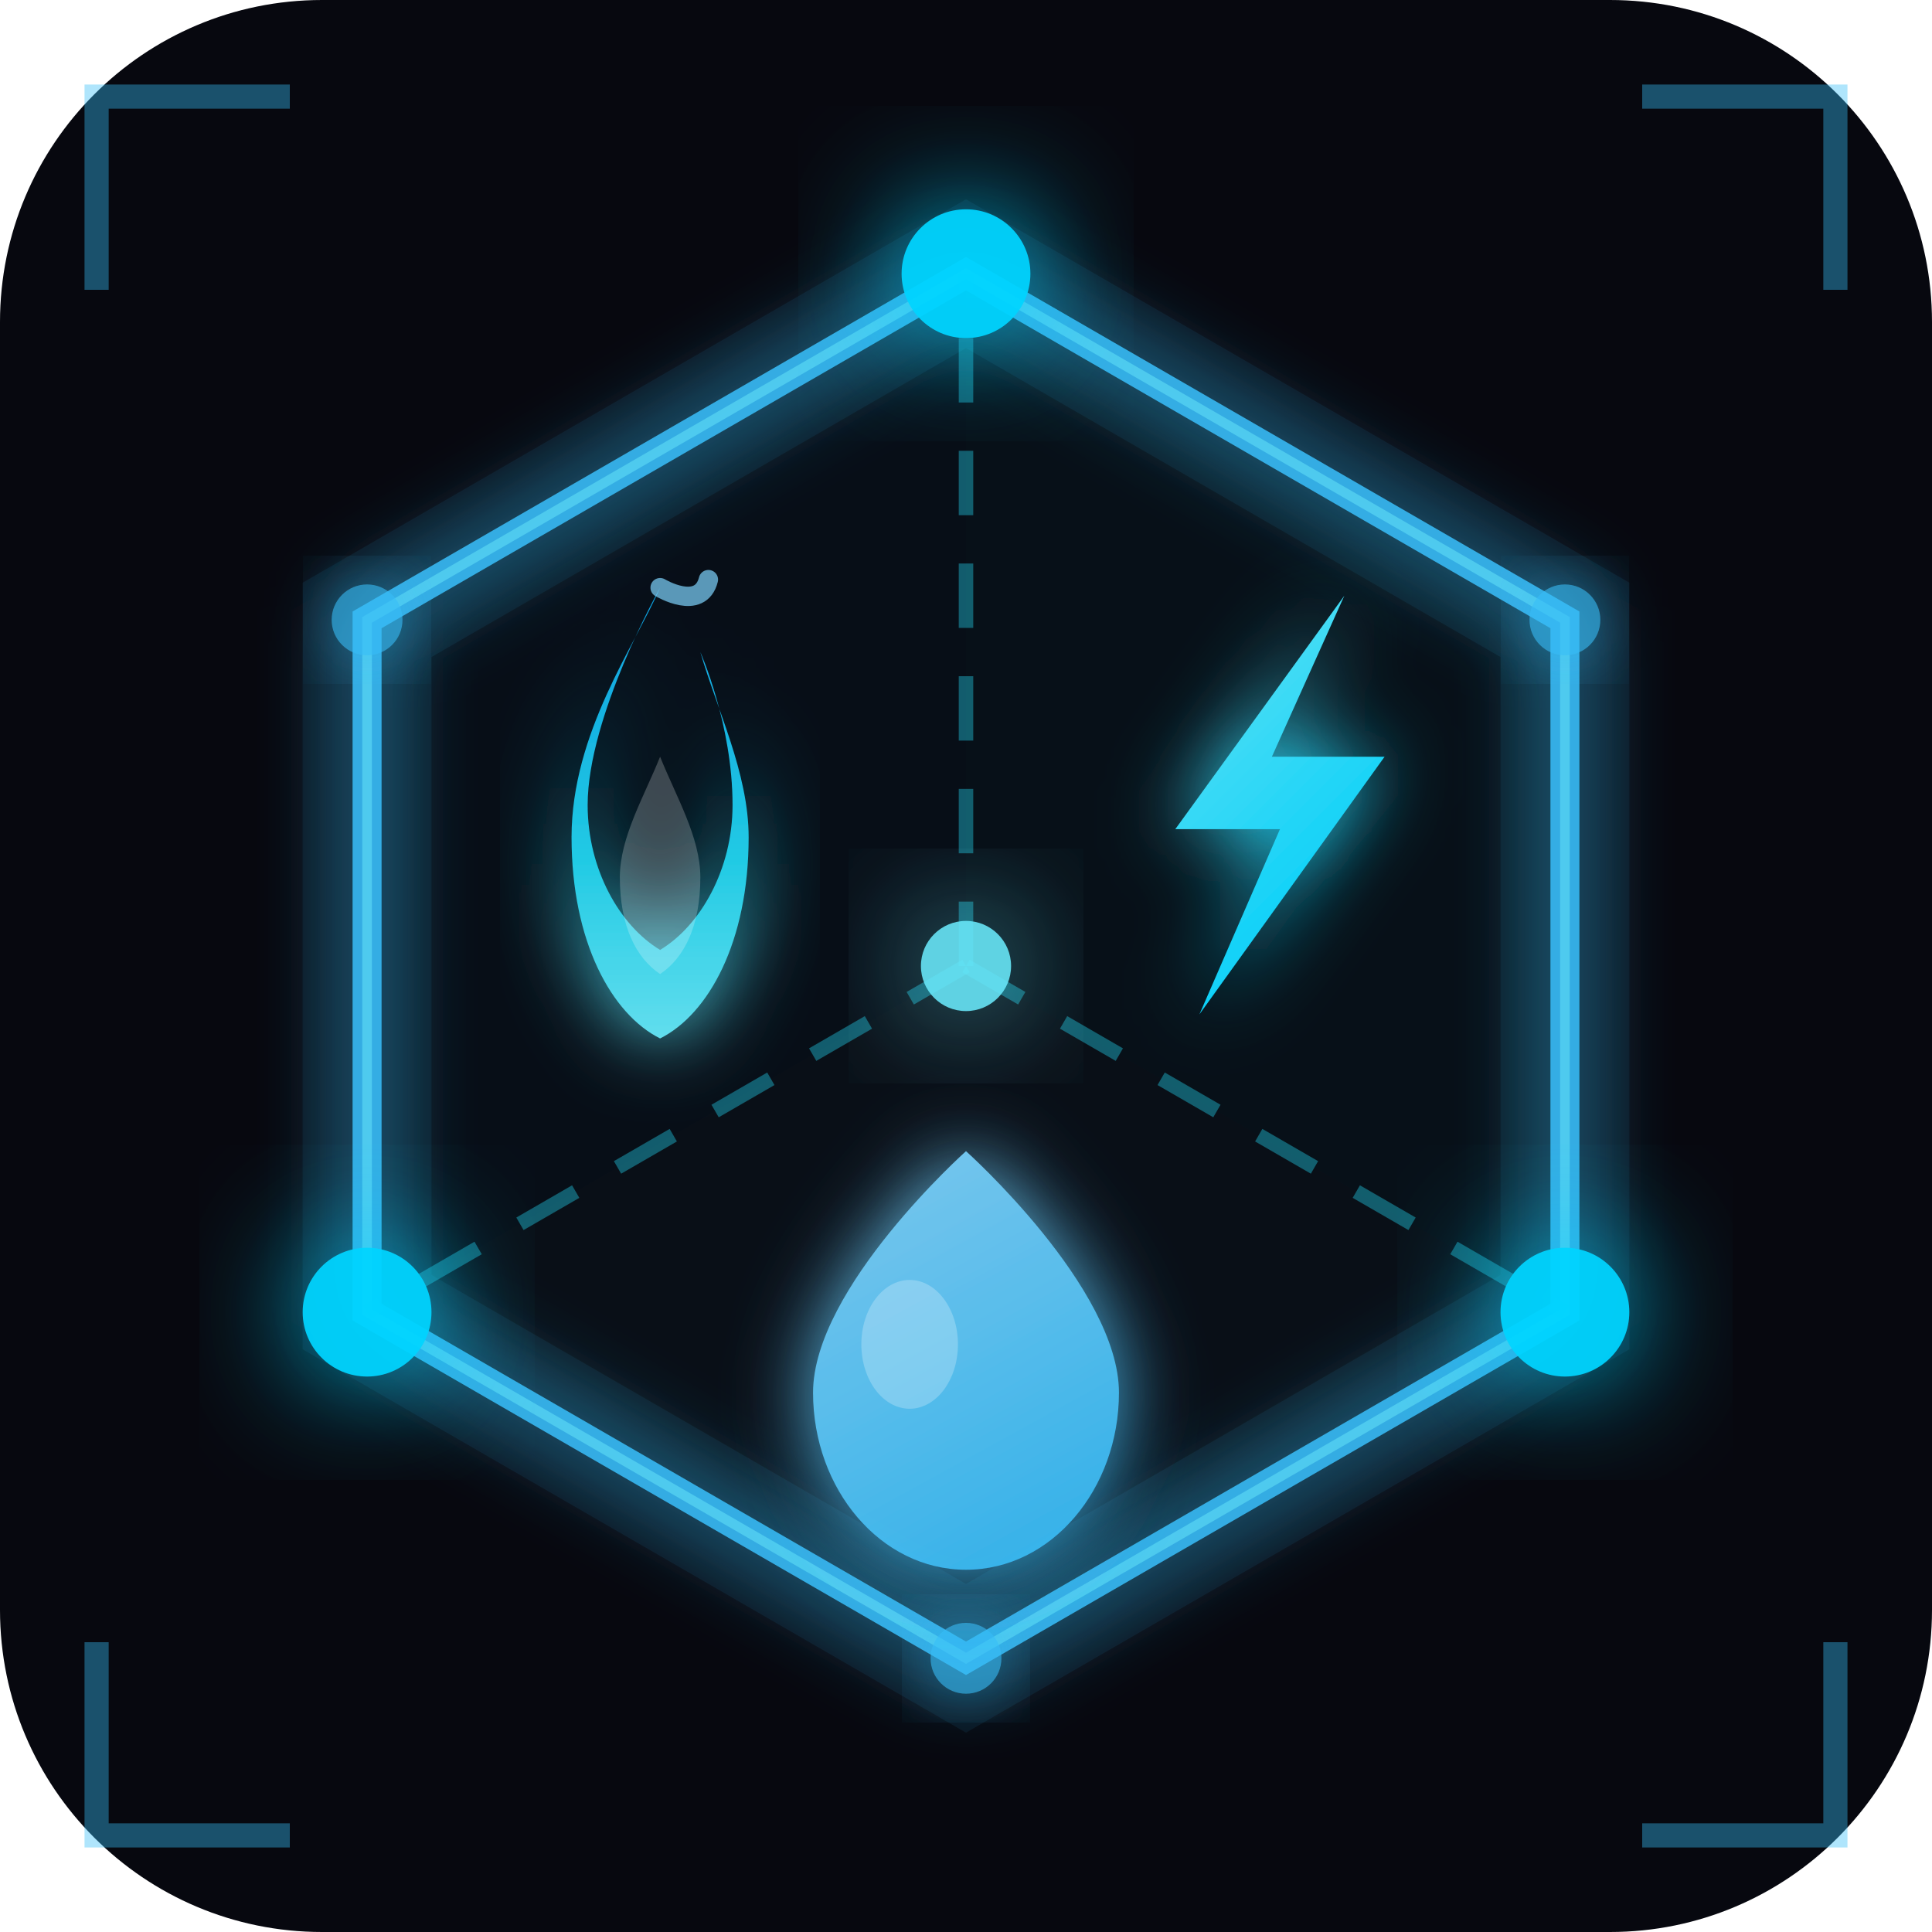
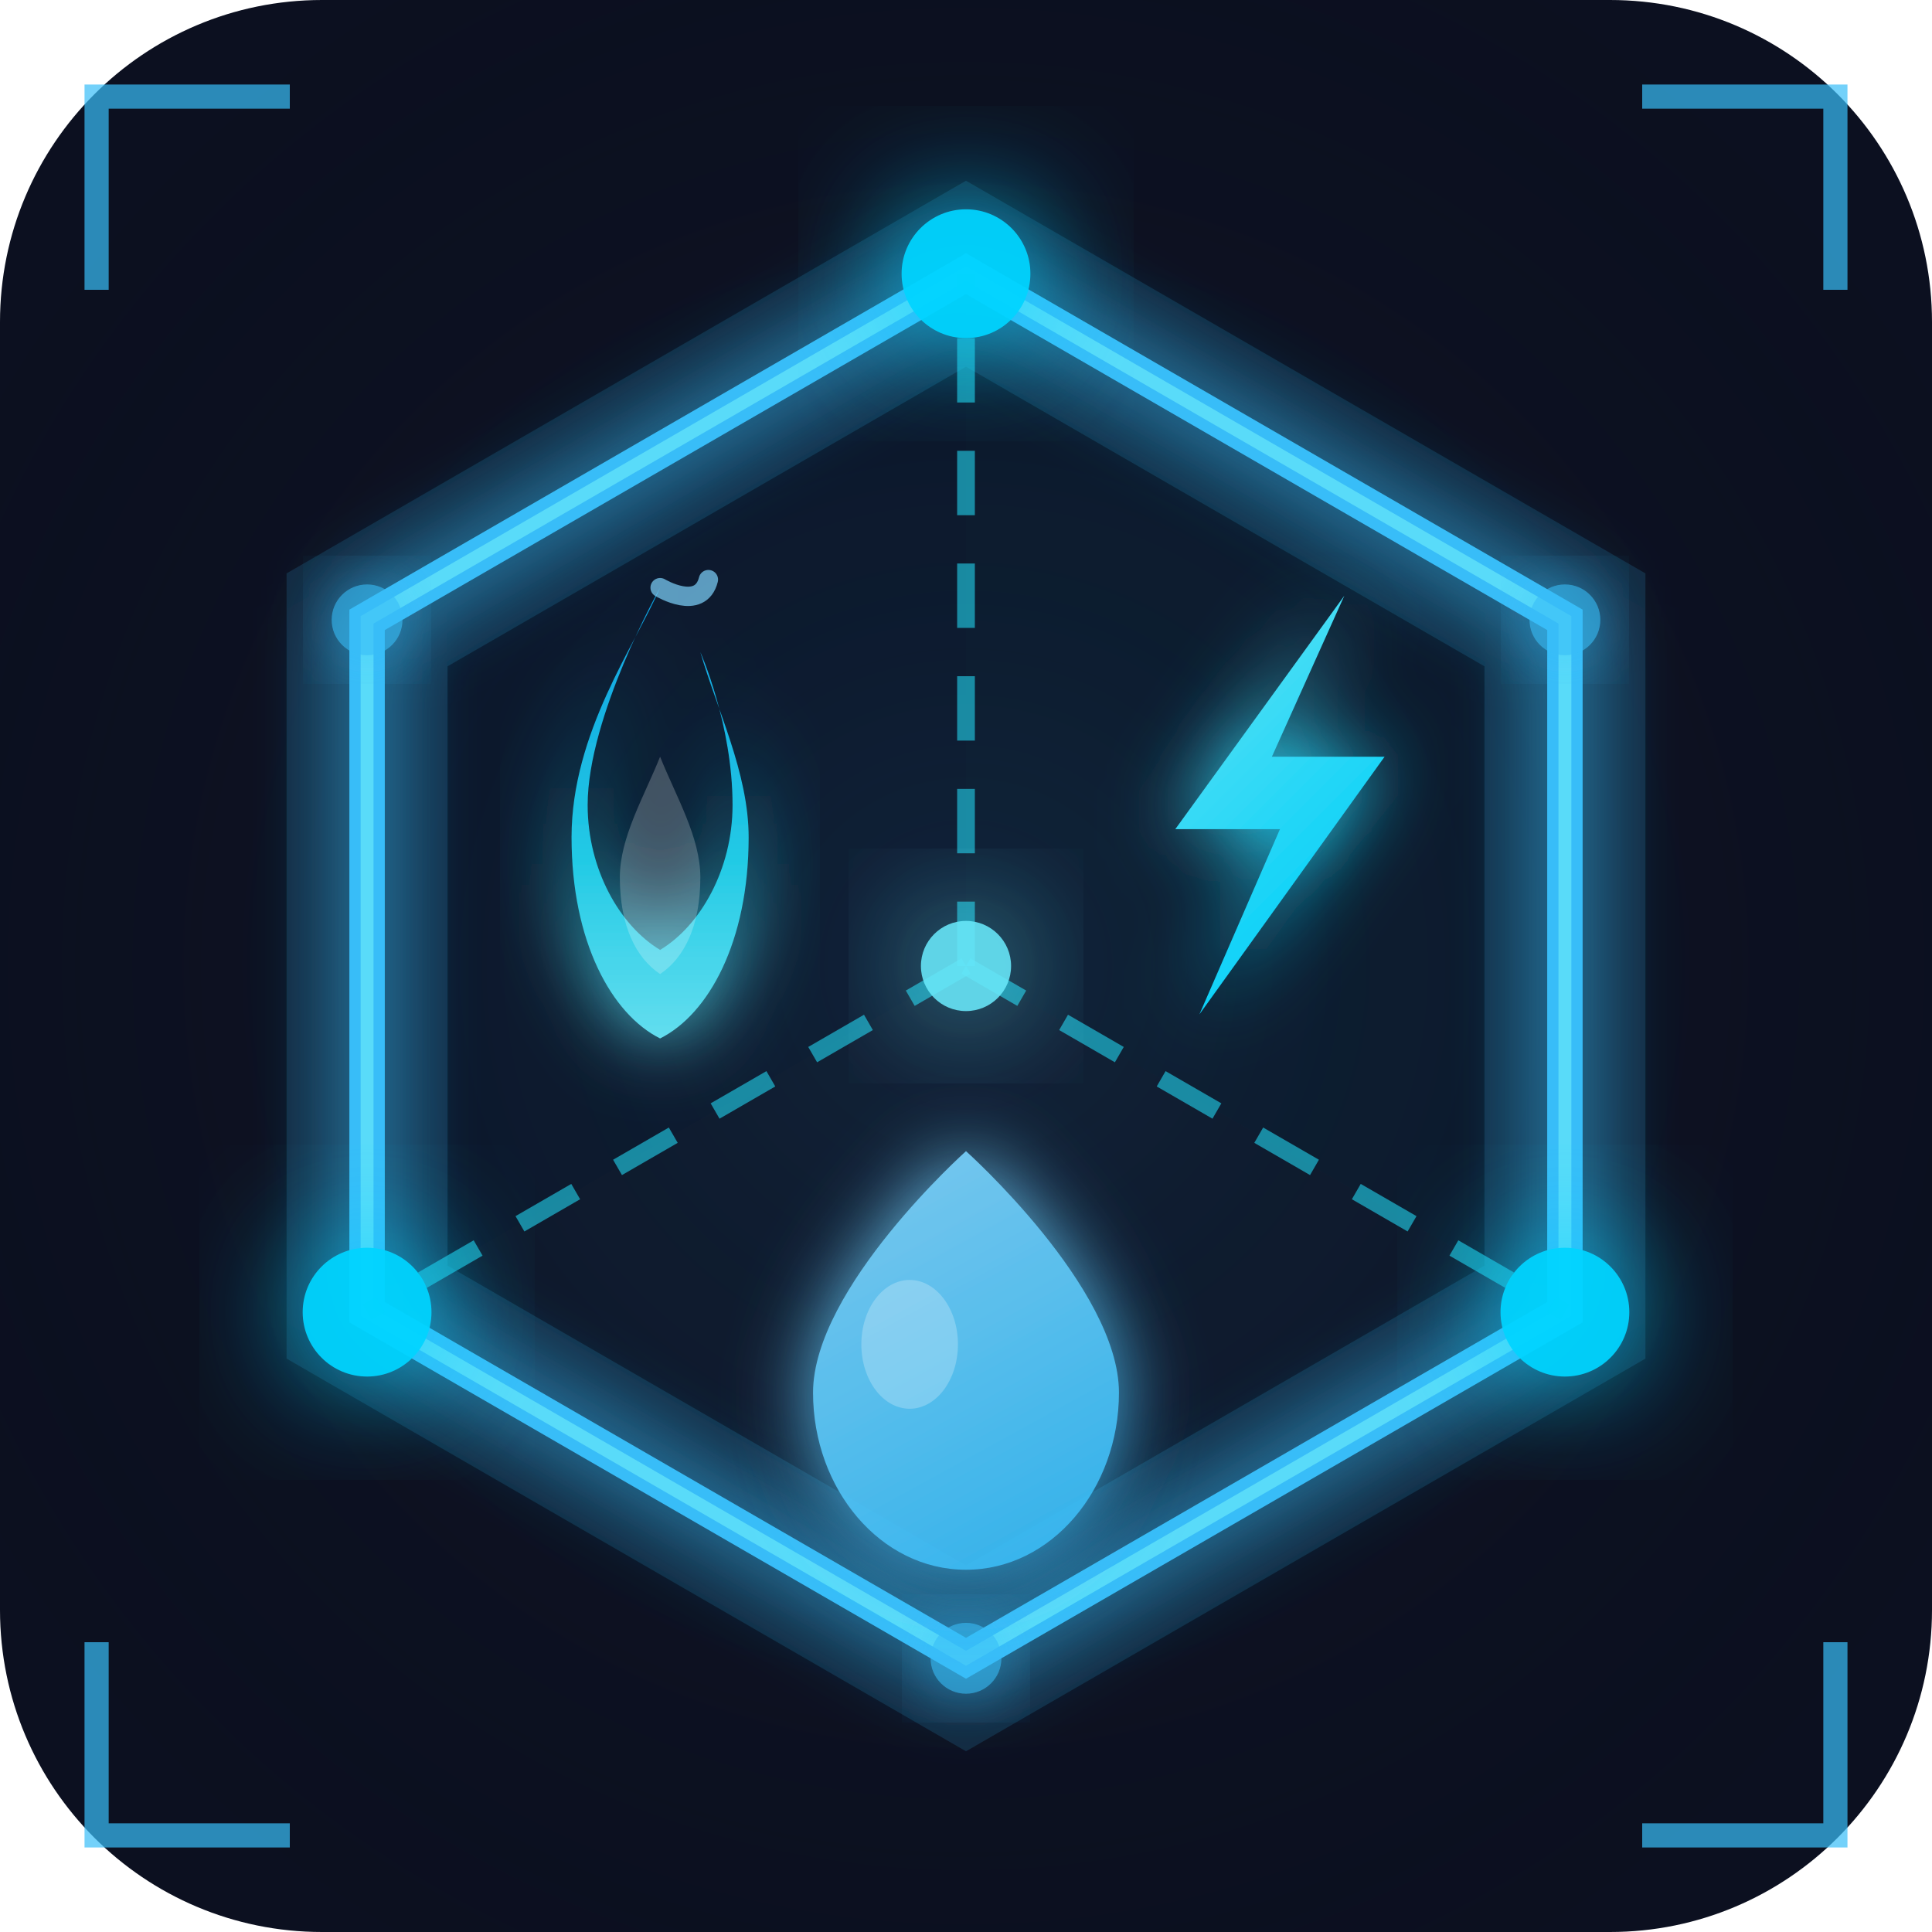
<svg xmlns="http://www.w3.org/2000/svg" viewBox="0 0 120 120">
  <defs>
+     <radialGradient id="bgGlow" cx="50%" cy="50%" r="60%">
+       <stop offset="0%" stop-color="#1a3a5c" stop-opacity="0.8" />
+       <stop offset="100%" stop-color="#07080f" stop-opacity="0" />
+     </radialGradient>
    <filter id="glow-soft" x="-40%" y="-40%" width="180%" height="180%">
      <feGaussianBlur in="SourceGraphic" stdDeviation="2.5" result="blur" />
      <feMerge>
        <feMergeNode in="blur" />
        <feMergeNode in="SourceGraphic" />
      </feMerge>
    </filter>
    <filter id="glow-strong" x="-80%" y="-80%" width="260%" height="260%">
      <feGaussianBlur in="SourceGraphic" stdDeviation="4" result="blur" />
      <feMerge>
        <feMergeNode in="blur" />
        <feMergeNode in="SourceGraphic" />
      </feMerge>
    </filter>
    <filter id="glow-hex" x="-20%" y="-20%" width="140%" height="140%">
      <feGaussianBlur in="SourceGraphic" stdDeviation="3" result="blur" />
      <feMerge>
        <feMergeNode in="blur" />
        <feMergeNode in="SourceGraphic" />
      </feMerge>
    </filter>
    <linearGradient id="flameGrad" x1="0.5" y1="0" x2="0.5" y2="1">
      <stop offset="0%" stop-color="#0ea5e9" />
      <stop offset="60%" stop-color="#22d3ee" />
      <stop offset="100%" stop-color="#67e8f9" />
    </linearGradient>
    <linearGradient id="dropGrad" x1="0.3" y1="0" x2="0.7" y2="1">
      <stop offset="0%" stop-color="#7dd3fc" />
      <stop offset="100%" stop-color="#38BDF8" />
    </linearGradient>
    <linearGradient id="boltGrad" x1="0" y1="0" x2="0.5" y2="1">
      <stop offset="0%" stop-color="#67e8f9" />
      <stop offset="100%" stop-color="#00d4ff" />
    </linearGradient>
    <filter id="hex-outer" x="-30%" y="-30%" width="160%" height="160%">
      <feGaussianBlur in="SourceGraphic" stdDeviation="5" result="blur" />
      <feMerge>
        <feMergeNode in="blur" />
        <feMergeNode in="SourceGraphic" />
      </feMerge>
    </filter>
  </defs>
-   <rect width="120" height="120" fill="#07080f" rx="20" />
-   <path d="M6,18 L6,6 L18,6" fill="none" stroke="#38BDF8" stroke-width="1.5" opacity="0.4" />
-   <path d="M102,6 L114,6 L114,18" fill="none" stroke="#38BDF8" stroke-width="1.5" opacity="0.4" />
-   <path d="M6,102 L6,114 L18,114" fill="none" stroke="#38BDF8" stroke-width="1.5" opacity="0.4" />
-   <path d="M102,114 L114,114 L114,102" fill="none" stroke="#38BDF8" stroke-width="1.5" opacity="0.4" />
+   <rect width="120" height="120" fill="#0c1020" rx="20" />
+   <rect width="120" height="120" fill="url(#bgGlow)" rx="20" opacity="0.4" />
+   <path d="M6,18 L6,6 L18,6" fill="none" stroke="#38BDF8" stroke-width="1.5" opacity="0.7" />
+   <path d="M102,6 L114,6 L114,18" fill="none" stroke="#38BDF8" stroke-width="1.5" opacity="0.7" />
+   <path d="M6,102 L6,114 L18,114" fill="none" stroke="#38BDF8" stroke-width="1.5" opacity="0.7" />
+   <path d="M102,114 L114,114 L114,102" fill="none" stroke="#38BDF8" stroke-width="1.5" opacity="0.7" />
  <path d="M60,60 L60,17 L97.2,38.5 L97.2,81.5 Z" fill="rgba(0,212,255,0.04)" />
  <path d="M60,60 L97.2,81.5 L60,103 L22.8,81.5 Z" fill="rgba(56,189,248,0.04)" />
  <path d="M60,60 L22.8,81.5 L22.8,38.5 L60,17 Z" fill="rgba(14,165,233,0.04)" />
-   <polygon points="60,17 97.2,38.5 97.2,81.5 60,103 22.8,81.5 22.8,38.5" fill="none" stroke="#38BDF8" stroke-width="8" opacity="0.08" />
-   <polygon points="60,17 97.2,38.5 97.2,81.5 60,103 22.8,81.5 22.8,38.5" fill="none" stroke="#38BDF8" stroke-width="1.8" filter="url(#glow-soft)" opacity="0.9" />
-   <polygon points="60,17 97.2,38.5 97.2,81.5 60,103 22.8,81.5 22.8,38.5" fill="none" stroke="#67e8f9" stroke-width="0.6" opacity="0.5" />
-   <line x1="60" y1="60" x2="60" y2="17" stroke="#22d3ee" stroke-width="0.9" opacity="0.4" stroke-dasharray="4,3" />
-   <line x1="60" y1="60" x2="97.2" y2="81.5" stroke="#22d3ee" stroke-width="0.9" opacity="0.4" stroke-dasharray="4,3" />
-   <line x1="60" y1="60" x2="22.8" y2="81.5" stroke="#22d3ee" stroke-width="0.9" opacity="0.4" stroke-dasharray="4,3" />
+   <polygon points="60,17 97.2,38.5 97.2,81.5 60,103 22.8,81.5 22.8,38.5" fill="none" stroke="#38BDF8" stroke-width="10" opacity="0.15" />
+   <polygon points="60,17 97.2,38.5 97.2,81.5 60,103 22.8,81.5 22.8,38.5" fill="none" stroke="#38BDF8" stroke-width="2.2" filter="url(#glow-soft)" opacity="1" />
+   <polygon points="60,17 97.2,38.5 97.2,81.5 60,103 22.8,81.5 22.8,38.5" fill="none" stroke="#67e8f9" stroke-width="0.8" opacity="0.7" />
+   <line x1="60" y1="60" x2="60" y2="17" stroke="#22d3ee" stroke-width="1.1" opacity="0.6" stroke-dasharray="4,3" />
+   <line x1="60" y1="60" x2="97.2" y2="81.5" stroke="#22d3ee" stroke-width="1.1" opacity="0.6" stroke-dasharray="4,3" />
+   <line x1="60" y1="60" x2="22.8" y2="81.5" stroke="#22d3ee" stroke-width="1.1" opacity="0.6" stroke-dasharray="4,3" />
  <circle cx="60" cy="17" r="4" fill="#00d4ff" filter="url(#glow-strong)" opacity="0.95" />
  <circle cx="97.2" cy="81.5" r="4" fill="#00d4ff" filter="url(#glow-strong)" opacity="0.95" />
  <circle cx="22.8" cy="81.5" r="4" fill="#00d4ff" filter="url(#glow-strong)" opacity="0.95" />
  <circle cx="97.2" cy="38.5" r="2.2" fill="#38BDF8" opacity="0.65" filter="url(#glow-soft)" />
  <circle cx="22.8" cy="38.5" r="2.2" fill="#38BDF8" opacity="0.65" filter="url(#glow-soft)" />
  <circle cx="60" cy="103" r="2.2" fill="#38BDF8" opacity="0.65" filter="url(#glow-soft)" />
  <circle cx="60" cy="60" r="2.8" fill="#67e8f9" filter="url(#glow-strong)" opacity="0.9" />
  <path d="M83.5,37 L73,51.5 L79.5,51.5 L74.5,63 L86,47 L79,47 Z" fill="url(#boltGrad)" filter="url(#glow-soft)" opacity="0.97" />
  <path d="M60,71.5     C60,71.5 50.5,80 50.5,86.5     C50.5,92.5 54.7,97.5 60,97.5     C65.3,97.5 69.5,92.5 69.5,86.5     C69.5,80 60,71.5 60,71.5 Z" fill="url(#dropGrad)" filter="url(#glow-soft)" opacity="0.93" />
  <ellipse cx="56.5" cy="83.5" rx="3" ry="4" fill="rgba(255,255,255,0.3)" opacity="0.8" />
  <path d="M41,36.5     C39.5,40 35.5,45.5 35.5,52     C35.5,58.5 38,63 41,64.5     C44,63 46.5,58.5 46.5,52     C46.5,48 44.5,44 43.5,40.5     C43.5,40.5 45.5,45 45.5,50     C45.5,54 43.5,57.5 41,59     C38.5,57.5 36.5,54 36.5,50     C36.5,44.5 41,36.5 41,36.5 Z" fill="url(#flameGrad)" filter="url(#glow-soft)" opacity="0.95" />
  <path d="M41,47     C40,49.5 38.5,52 38.5,54.5     C38.5,57.5 39.5,59.5 41,60.5     C42.5,59.5 43.5,57.5 43.5,54.5     C43.5,52 42,49.5 41,47 Z" fill="rgba(255,255,255,0.22)" />
  <path d="M41,36.5 C41,36.5 43.5,38 44,36" fill="none" stroke="#7dd3fc" stroke-width="1.2" stroke-linecap="round" opacity="0.7" />
</svg>
